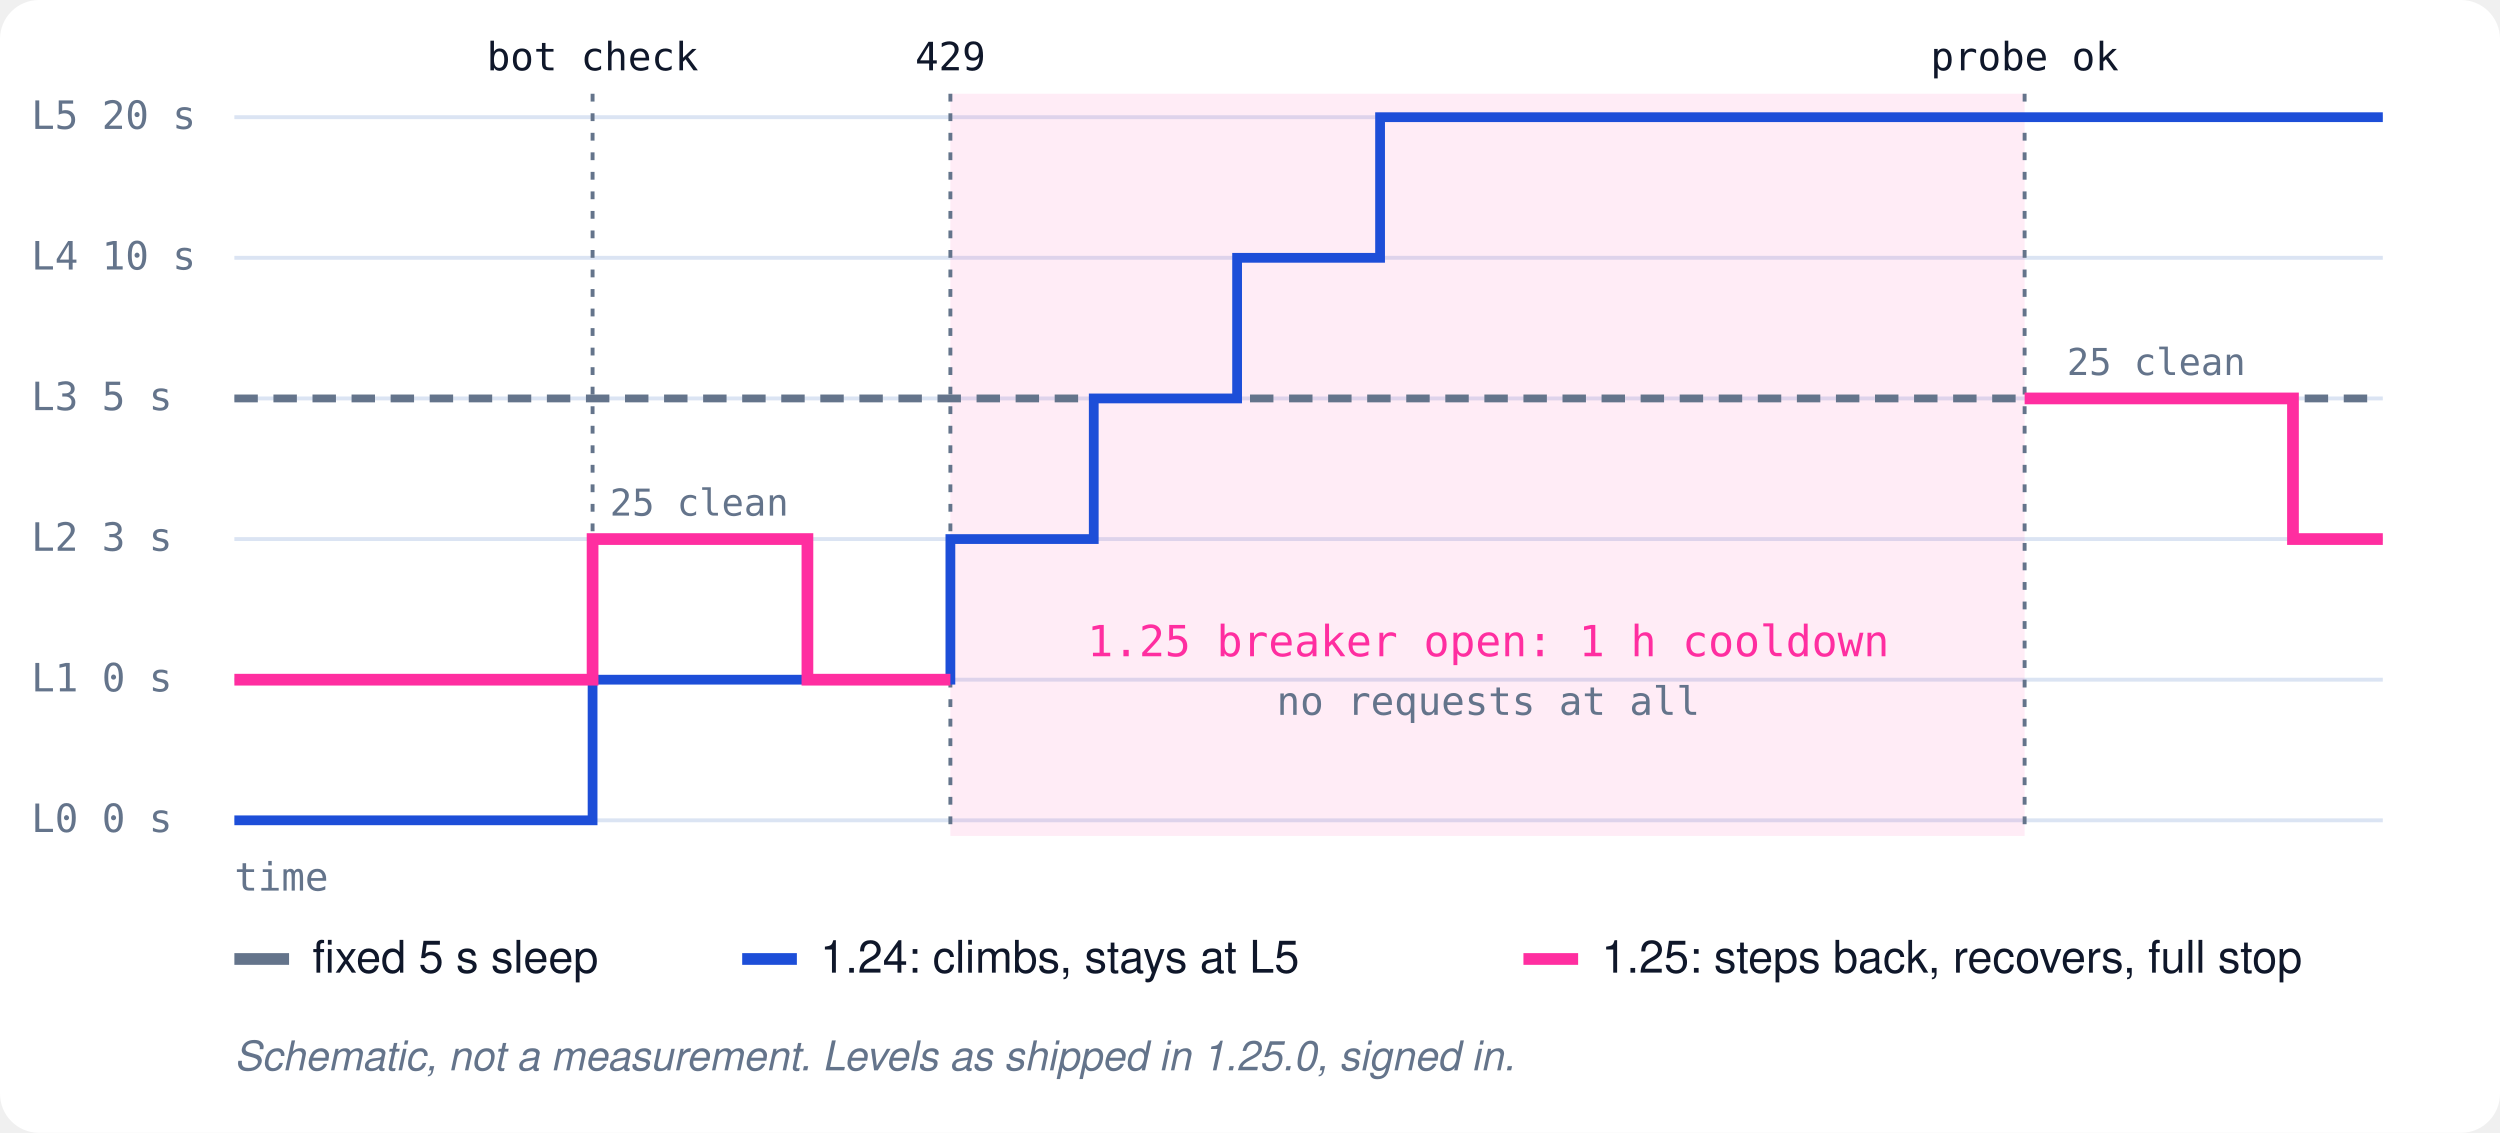
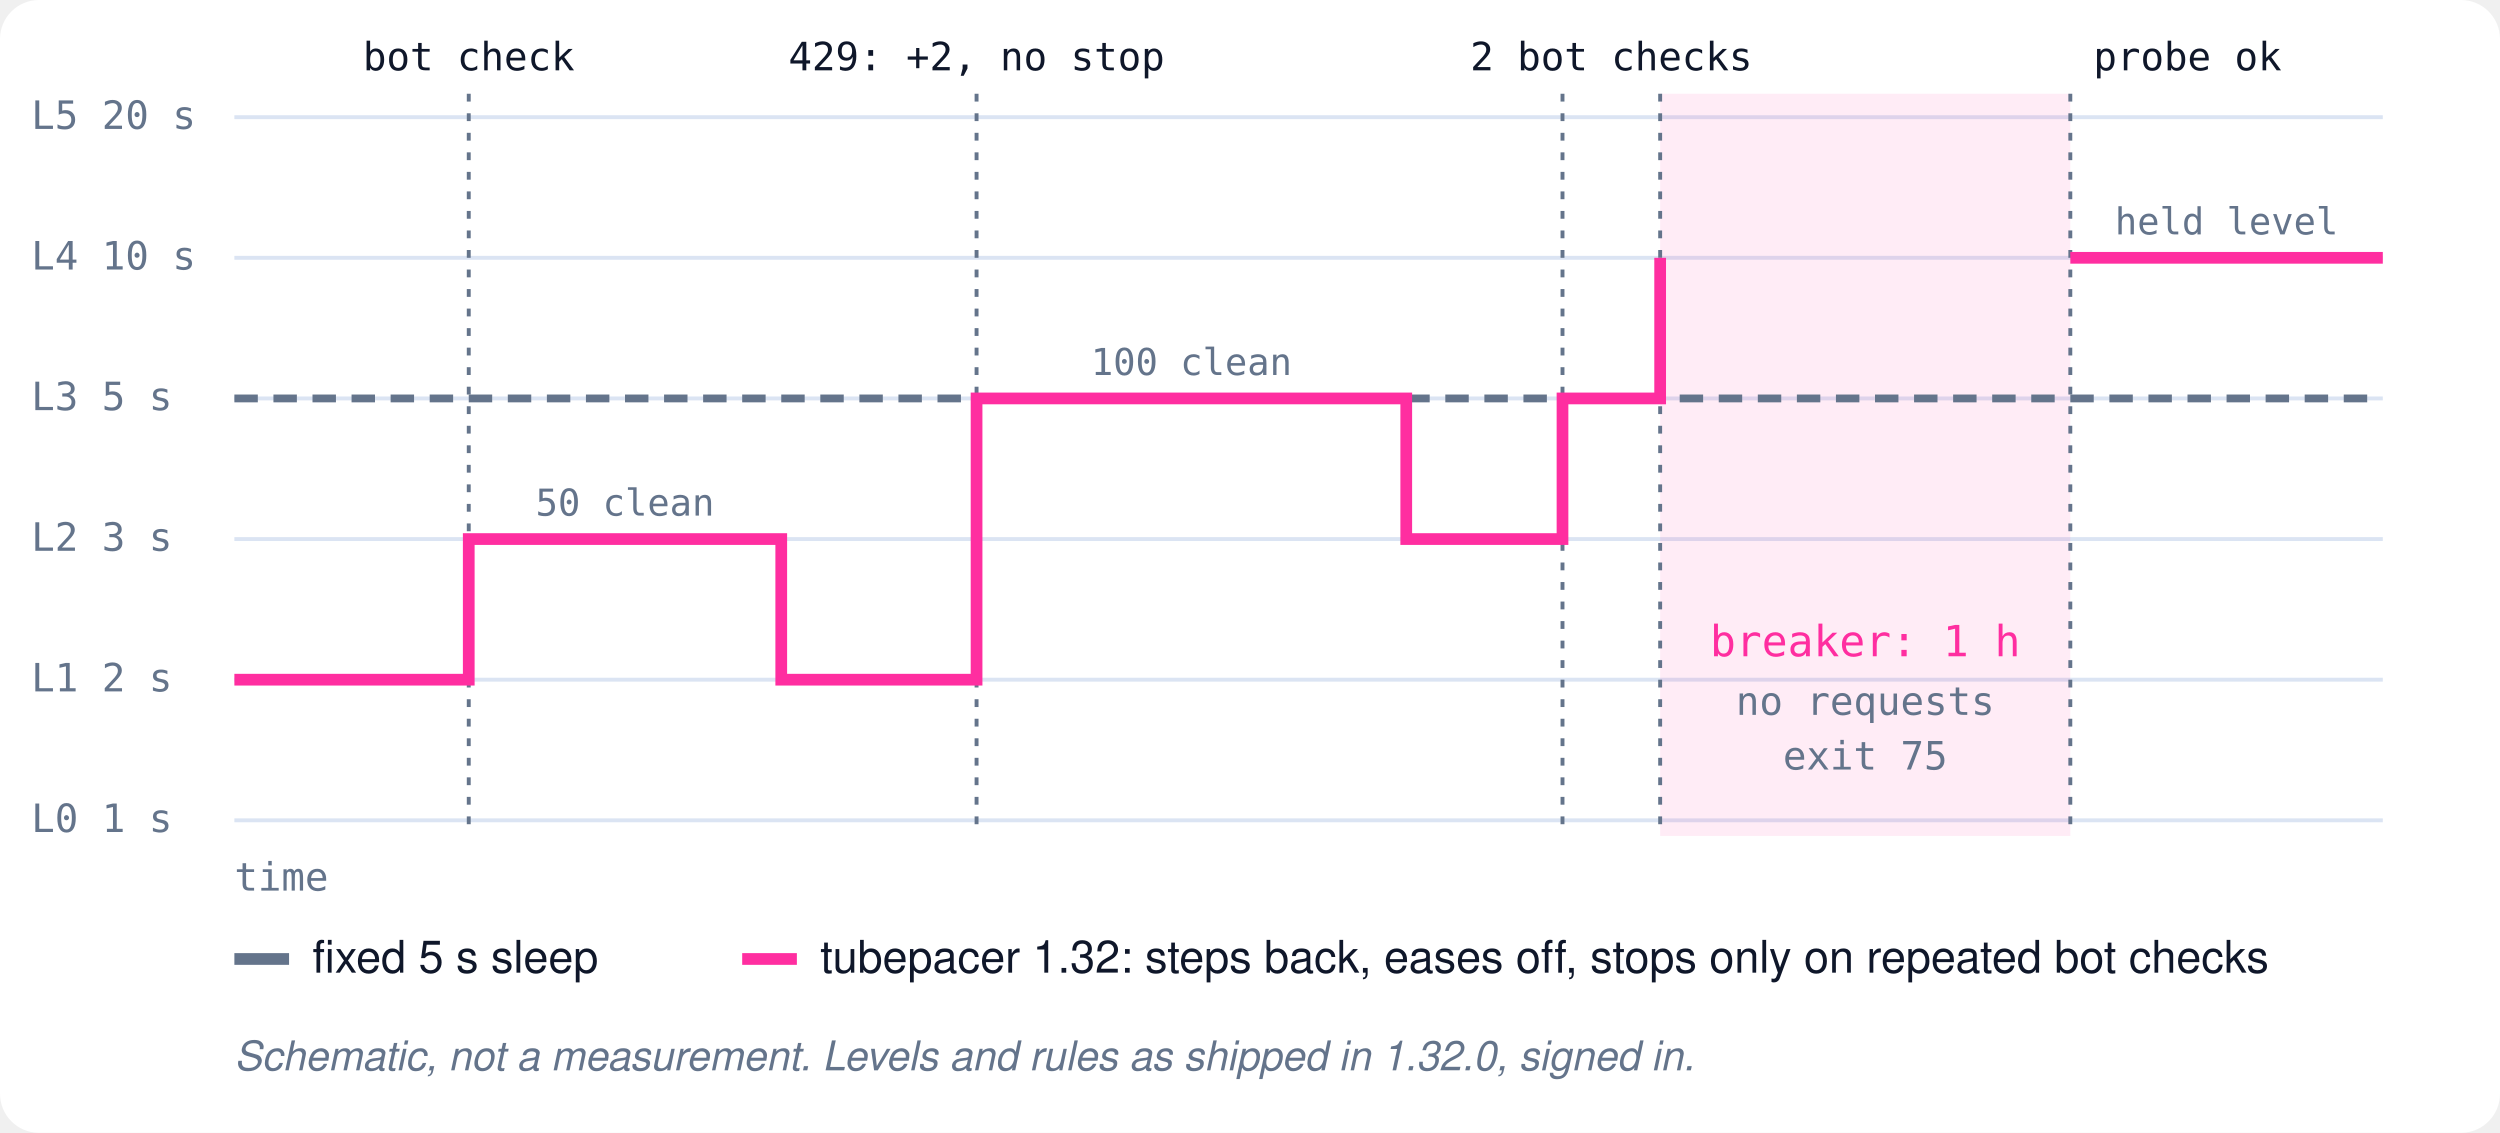
<svg xmlns="http://www.w3.org/2000/svg" viewBox="0 0 640 290" width="640" height="290" role="img" aria-labelledby="t d">
  <rect width="640" height="290" rx="10" fill="#ffffff" />
  <g font-family="Cascadia Code, Consolas, Menlo, monospace" font-size="10" fill="#64748b">
    <g stroke="#dbe4f3" stroke-width="1">
      <line x1="60" y1="210" x2="610" y2="210" />
      <line x1="60" y1="174" x2="610" y2="174" />
      <line x1="60" y1="138" x2="610" y2="138" />
      <line x1="60" y1="102" x2="610" y2="102" />
      <line x1="60" y1="66" x2="610" y2="66" />
      <line x1="60" y1="30" x2="610" y2="30" />
    </g>
-     <text x="8" y="213">L0 0 s</text>
-     <text x="8" y="177">L1 0 s</text>
+     <text x="8" y="213">L0 1 s</text>
+     <text x="8" y="177">L1 2 s</text>
    <text x="8" y="141">L2 3 s</text>
    <text x="8" y="105">L3 5 s</text>
    <text x="8" y="69">L4 10 s</text>
    <text x="8" y="33">L5 20 s</text>
    <text x="60" y="228">time</text>
  </g>
-   <rect x="243.3" y="24" width="275" height="190" fill="#FF2EA0" fill-opacity="0.09" />
-   <text x="381" y="168" text-anchor="middle" font-family="Cascadia Code, Consolas, Menlo, monospace" font-size="11" fill="#FF2EA0">1.25 breaker open: 1 h cooldown</text>
-   <text x="381" y="183" text-anchor="middle" font-family="Cascadia Code, Consolas, Menlo, monospace" font-size="10" fill="#64748b">no requests at all</text>
+   <rect x="425" y="24" width="105" height="190" fill="#FF2EA0" fill-opacity="0.09" />
+   <text x="477.5" y="168" text-anchor="middle" font-family="Cascadia Code, Consolas, Menlo, monospace" font-size="11" fill="#FF2EA0">breaker: 1 h</text>
+   <text x="477.5" y="183" text-anchor="middle" font-family="Cascadia Code, Consolas, Menlo, monospace" font-size="10" fill="#64748b">no requests</text>
+   <text x="477.5" y="197" text-anchor="middle" font-family="Cascadia Code, Consolas, Menlo, monospace" font-size="10" fill="#64748b">exit 75</text>
  <g stroke="#64748b" stroke-dasharray="2 3" stroke-width="1">
-     <line x1="151.7" y1="24" x2="151.7" y2="214" />
-     <line x1="243.3" y1="24" x2="243.3" y2="214" />
-     <line x1="518.3" y1="24" x2="518.3" y2="214" />
+     <line x1="120" y1="24" x2="120" y2="214" />
+     <line x1="250" y1="24" x2="250" y2="214" />
+     <line x1="400" y1="24" x2="400" y2="214" />
+     <line x1="425" y1="24" x2="425" y2="214" />
+     <line x1="530" y1="24" x2="530" y2="214" />
  </g>
  <g font-family="Cascadia Code, Consolas, Menlo, monospace" font-size="10" fill="#0f172a">
-     <text x="151.7" y="18" text-anchor="middle">bot check</text>
-     <text x="243.3" y="18" text-anchor="middle">429</text>
-     <text x="518.3" y="18" text-anchor="middle">probe ok</text>
+     <text x="120" y="18" text-anchor="middle">bot check</text>
+     <text x="250" y="18" text-anchor="middle">429: +2, no stop</text>
+     <text x="412.5" y="18" text-anchor="middle">2 bot checks</text>
+     <text x="560" y="18" text-anchor="middle">probe ok</text>
  </g>
  <line x1="60" y1="102" x2="610" y2="102" stroke="#64748b" stroke-width="2" stroke-dasharray="6 4" fill="none" />
-   <path d="M60,210 H151.7 V174 H243.3 V138 H280 V102 H316.7 V66 H353.3 V30 H610" stroke="#1d4ed8" stroke-width="2.5" fill="none" />
-   <path d="M60,174 H151.7 V138 H206.7 V174 H243.3" stroke="#FF2EA0" stroke-width="3" fill="none" />
-   <path d="M518.3,102 H587 V138 H610" stroke="#FF2EA0" stroke-width="3" fill="none" />
+   <path d="M60,174 H120 V138 H200 V174 H250 V102 H360 V138 H400 V102 H425 V66" stroke="#FF2EA0" stroke-width="3" fill="none" />
+   <path d="M530,66 H610" stroke="#FF2EA0" stroke-width="3" fill="none" />
  <g font-family="Cascadia Code, Consolas, Menlo, monospace" font-size="9.5" fill="#64748b">
-     <text x="179" y="132" text-anchor="middle">25 clean</text>
-     <text x="552" y="96" text-anchor="middle">25 clean</text>
+     <text x="160" y="132" text-anchor="middle">50 clean</text>
+     <text x="305" y="96" text-anchor="middle">100 clean</text>
+     <text x="570" y="60" text-anchor="middle">held level</text>
  </g>
  <g font-family="Segoe UI, Helvetica, Arial, sans-serif" font-size="11.5" fill="#0f172a">
    <rect x="60" y="244" width="14" height="3" fill="#64748b" />
    <text x="80" y="249">fixed 5 s sleep</text>
-     <rect x="190" y="244" width="14" height="3" fill="#1d4ed8" />
-     <text x="210" y="249">1.24: climbs, stays at L5</text>
-     <rect x="390" y="244" width="14" height="3" fill="#FF2EA0" />
-     <text x="410" y="249">1.25: steps back, recovers, full stop</text>
+     <rect x="190" y="244" width="14" height="3" fill="#FF2EA0" />
+     <text x="210" y="249">tubepacer 1.32: steps back, eases off, stops only on repeated bot checks</text>
  </g>
-   <text x="60" y="274" font-family="Segoe UI, Helvetica, Arial, sans-serif" font-size="10.5" font-style="italic" fill="#64748b">Schematic, not a measurement. Levels as shipped in 1.25.0, signed in.</text>
+   <text x="60" y="274" font-family="Segoe UI, Helvetica, Arial, sans-serif" font-size="10.5" font-style="italic" fill="#64748b">Schematic, not a measurement. Levels and rules as shipped in 1.32.0, signed in.</text>
</svg>
